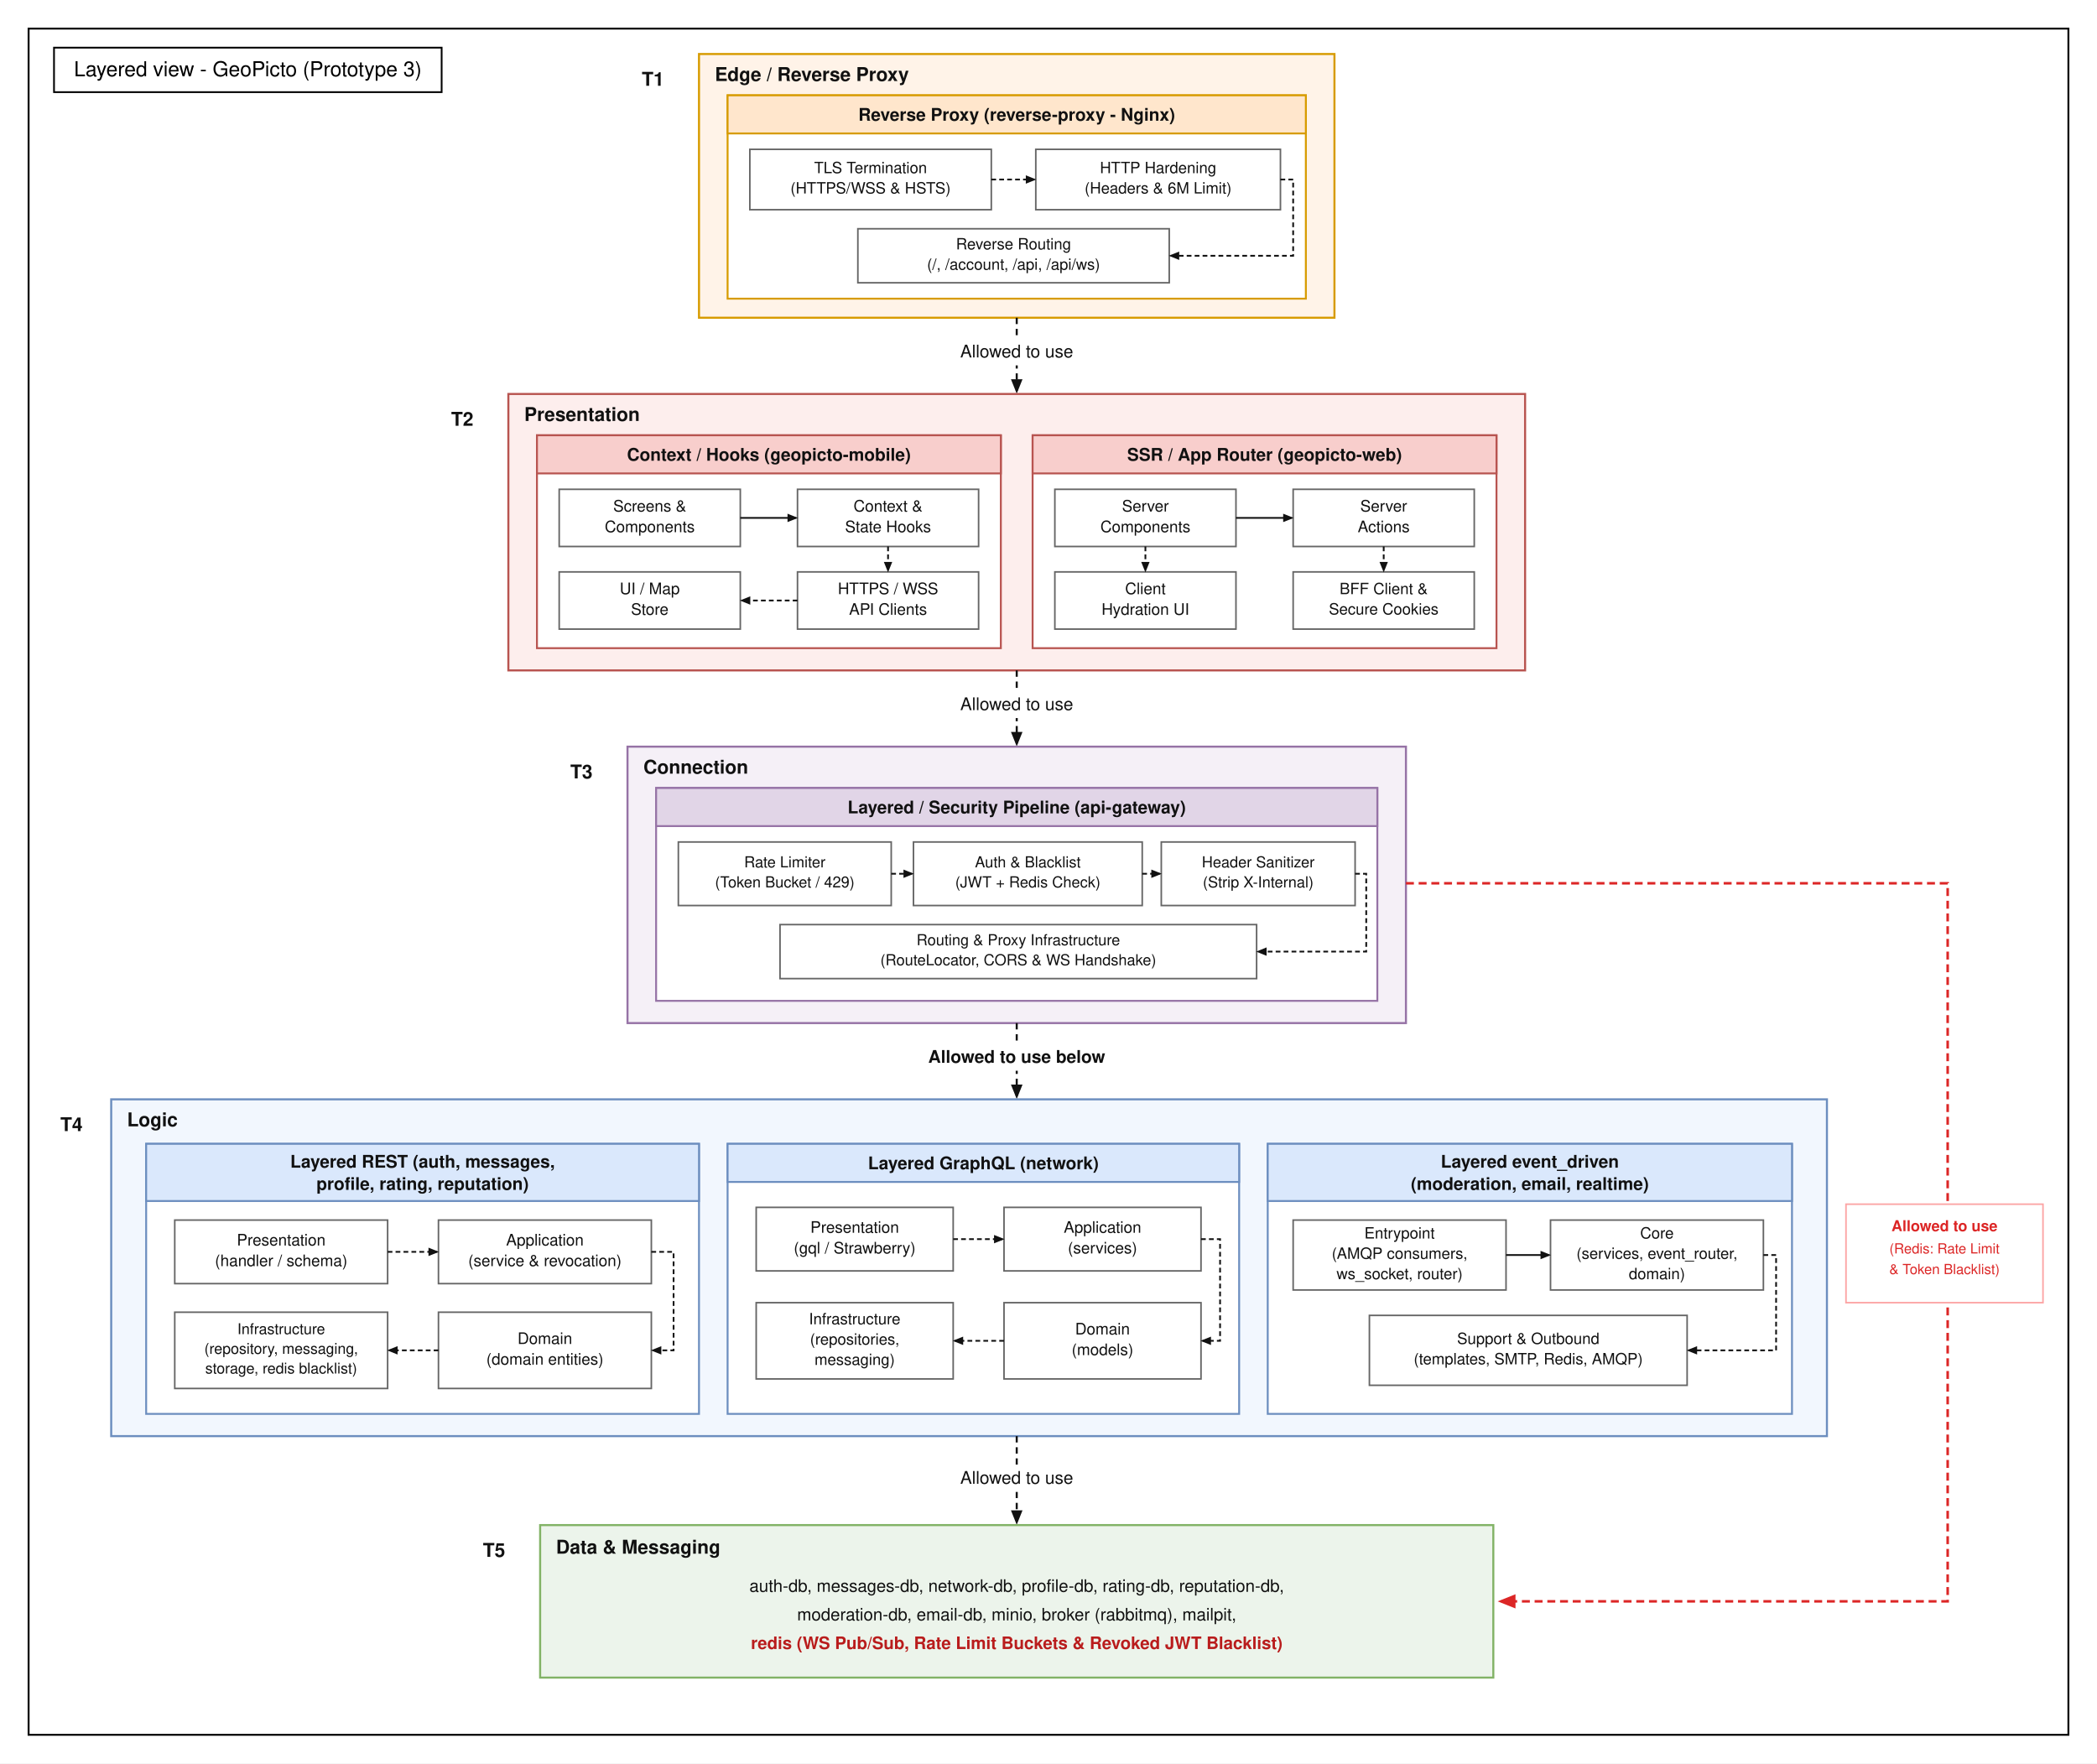
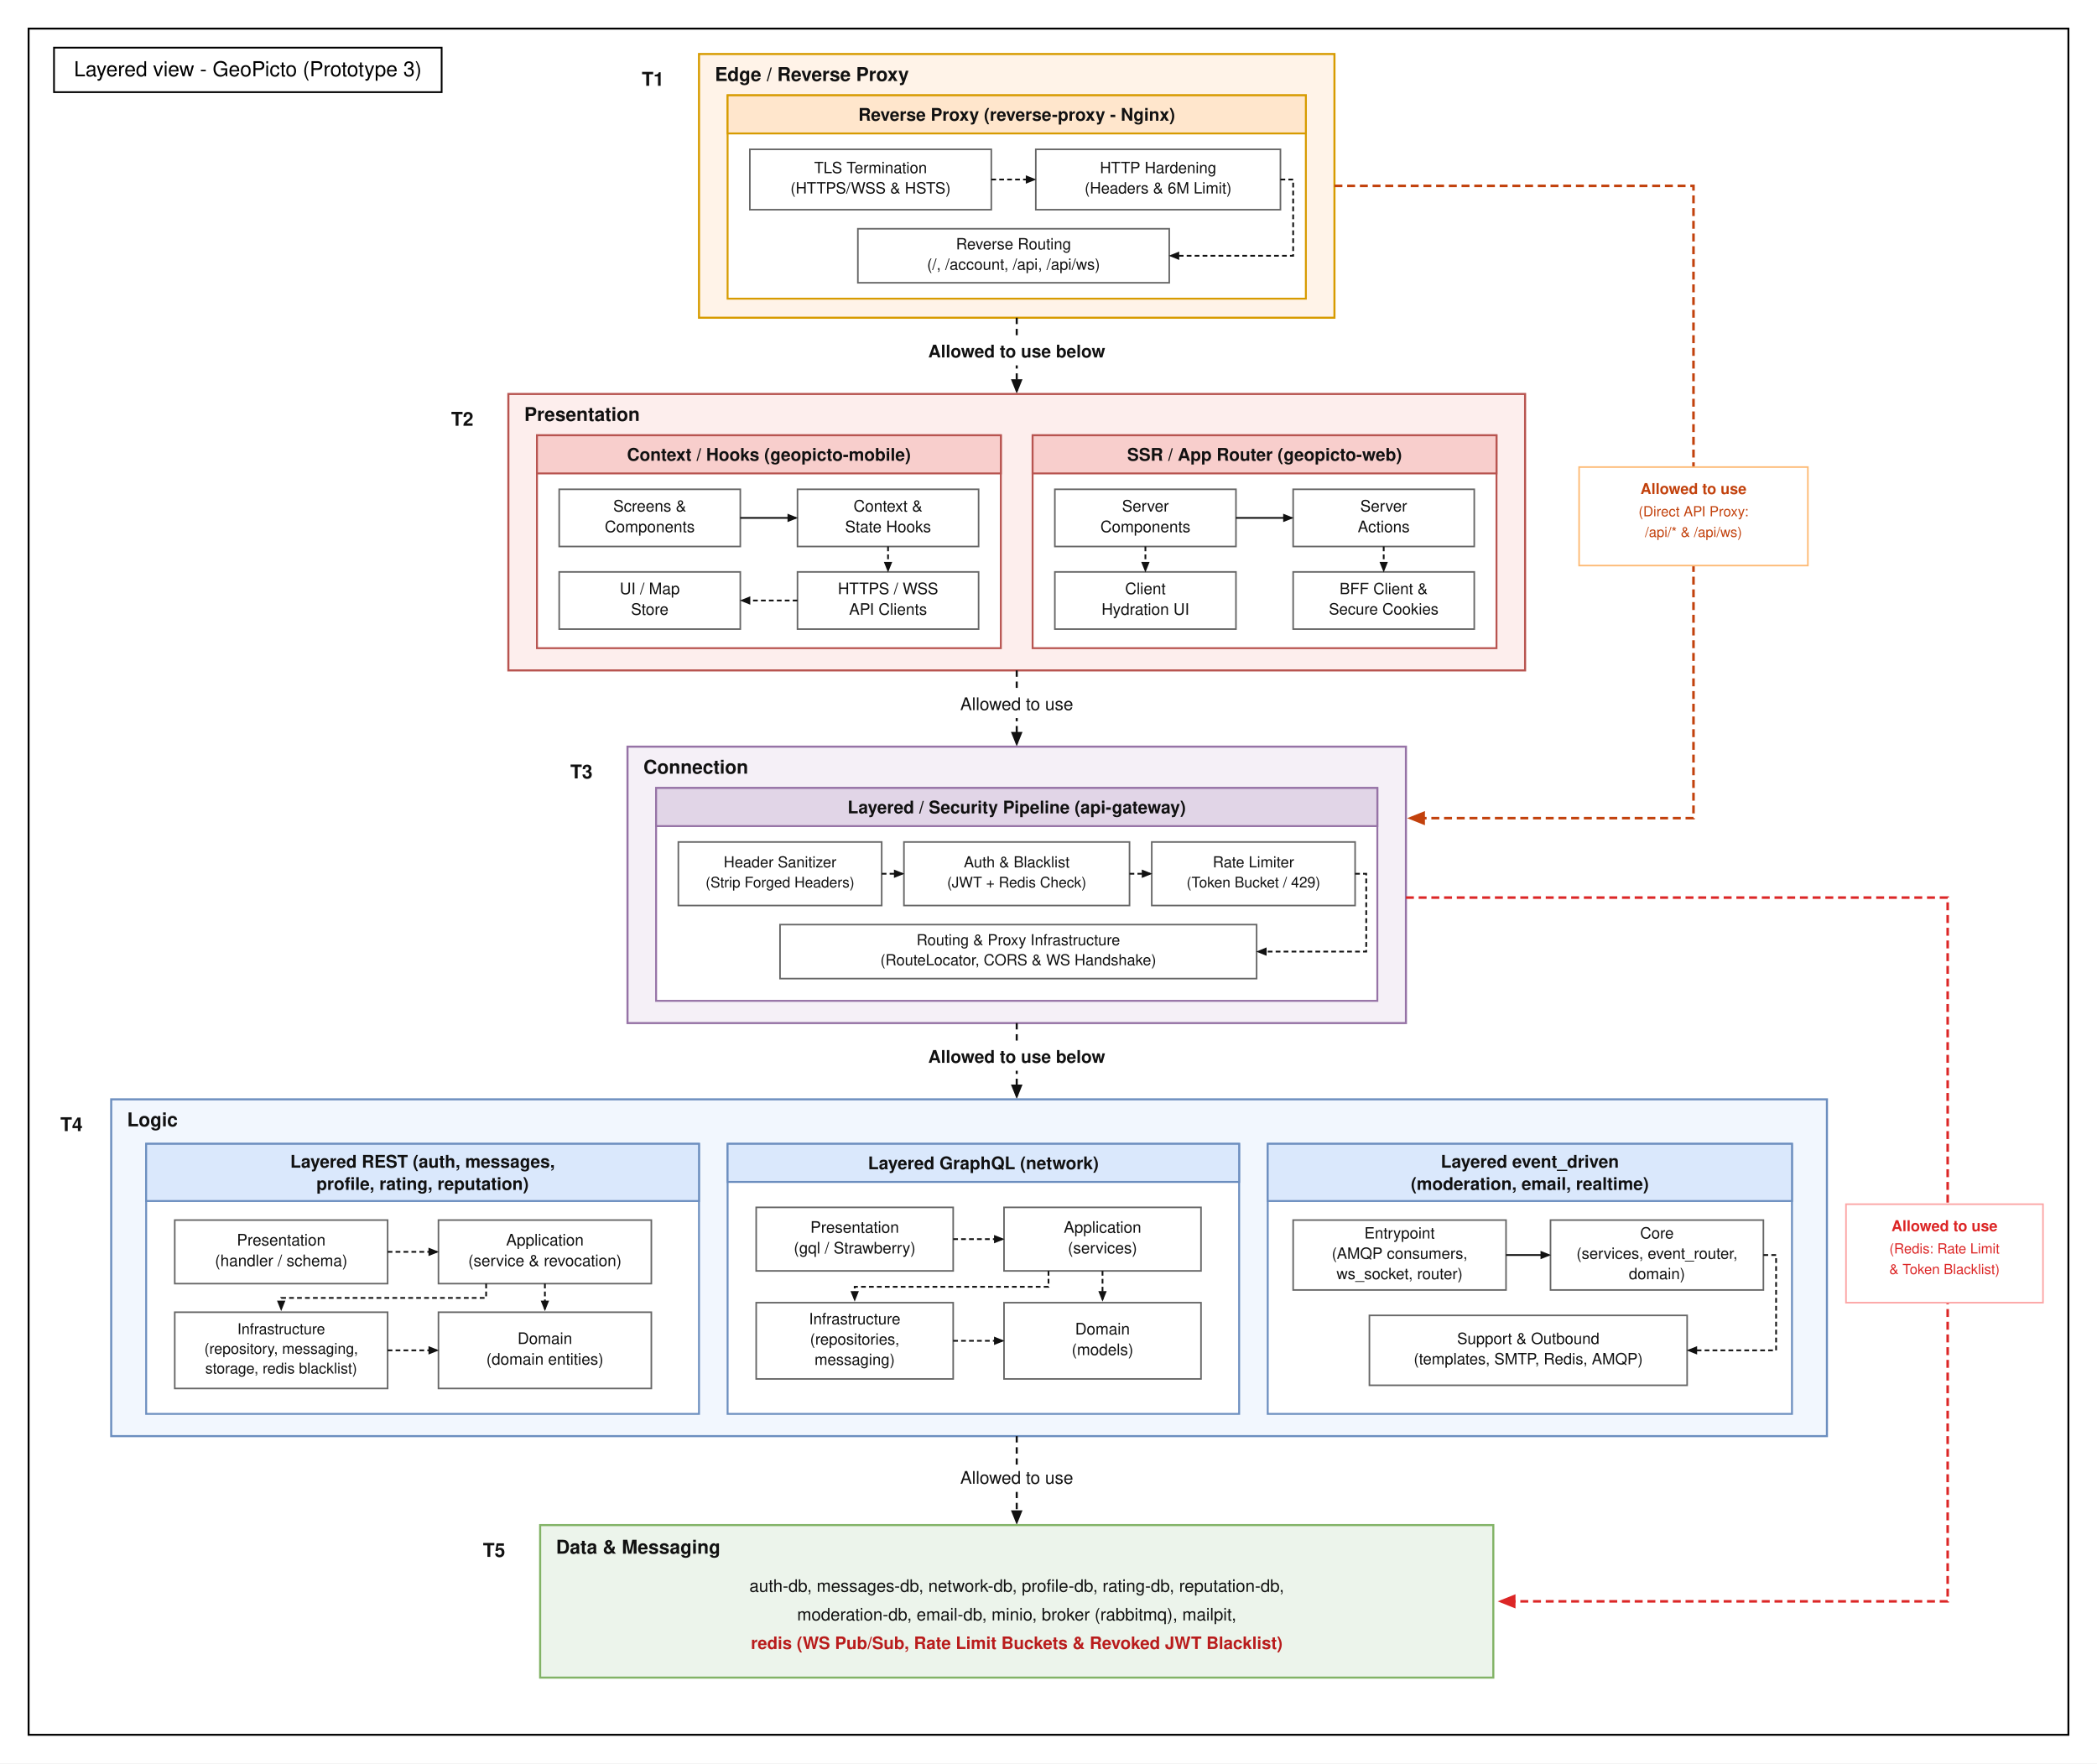
<svg xmlns="http://www.w3.org/2000/svg" viewBox="0 0 1320 1110" width="1320px" height="1110px" font-family="Helvetica, Arial, sans-serif">
  <rect width="100%" height="100%" fill="#ffffff" />
  <defs>
    <marker id="arrow-md" viewBox="0 0 10 10" refX="8" refY="5" markerWidth="7" markerHeight="7" orient="auto">
      <path d="M 0 1 L 10 5 L 0 9 z" fill="#111111" />
    </marker>
    <marker id="arrow-sm" viewBox="0 0 10 10" refX="8" refY="5" markerWidth="6" markerHeight="6" orient="auto">
      <path d="M 0 1 L 10 5 L 0 9 z" fill="#111111" />
    </marker>
    <marker id="arrow-red" viewBox="0 0 10 10" refX="8" refY="5" markerWidth="7" markerHeight="7" orient="auto">
      <path d="M 0 1 L 10 5 L 0 9 z" fill="#dc2626" />
+     </marker>
+     <marker id="arrow-orange" viewBox="0 0 10 10" refX="8" refY="5" markerWidth="7" markerHeight="7" orient="auto">
+       <path d="M 0 1 L 10 5 L 0 9 z" fill="#c2410c" />
    </marker>
  </defs>
  <rect x="18" y="18" width="1284" height="1074" fill="#ffffff" stroke="#000000" stroke-width="1.2" />
  <rect x="34" y="30" width="244" height="28" fill="#ffffff" stroke="#000000" stroke-width="1.1" />
  <text x="156" y="48" font-size="13" fill="#000000" text-anchor="middle">Layered view - GeoPicto (Prototype 3)</text>
  <text x="418" y="54" font-size="12" font-weight="700" fill="#111111" text-anchor="end">T1</text>
  <rect x="440" y="34" width="400" height="166" fill="#ffe6cc" fill-opacity="0.45" stroke="#d79b00" stroke-width="1.3" />
  <text x="450" y="51" font-size="12" font-weight="700" fill="#111111">Edge / Reverse Proxy</text>
  <rect x="458" y="60" width="364" height="128" fill="#ffffff" stroke="#d79b00" stroke-width="1.2" />
  <rect x="458" y="60" width="364" height="24" fill="#ffe6cc" stroke="#d79b00" stroke-width="1.2" />
  <text x="640.0" y="76" font-size="11" font-weight="700" fill="#111111" text-anchor="middle">Reverse Proxy (reverse-proxy - Nginx)</text>
  <rect x="472" y="94" width="152" height="38" rx="0" fill="#ffffff" stroke="#666666" stroke-width="1.0" />
  <text x="548.0" y="109.0" font-size="9.8" font-weight="400" fill="#111111" text-anchor="middle">TLS Termination</text>
  <text x="548.0" y="121.8" font-size="9.8" font-weight="400" fill="#111111" text-anchor="middle">(HTTPS/WSS &amp; HSTS)</text>
  <rect x="652" y="94" width="154" height="38" rx="0" fill="#ffffff" stroke="#666666" stroke-width="1.0" />
  <text x="729.0" y="109.0" font-size="9.8" font-weight="400" fill="#111111" text-anchor="middle">HTTP Hardening</text>
  <text x="729.0" y="121.8" font-size="9.8" font-weight="400" fill="#111111" text-anchor="middle">(Headers &amp; 6M Limit)</text>
  <rect x="540" y="144" width="196" height="34" rx="0" fill="#ffffff" stroke="#666666" stroke-width="1.0" />
  <text x="638.0" y="157.0" font-size="9.8" font-weight="400" fill="#111111" text-anchor="middle">Reverse Routing</text>
  <text x="638.0" y="169.8" font-size="9.8" font-weight="400" fill="#111111" text-anchor="middle">(/, /account, /api, /api/ws)</text>
  <line x1="624" y1="113" x2="651" y2="113" stroke="#111111" stroke-width="1.1" stroke-dasharray="3,2" marker-end="url(#arrow-sm)" />
  <path d="M 806,113 L 814,113 L 814,161 L 737,161" fill="none" stroke="#111111" stroke-width="1.1" stroke-dasharray="3,2" marker-end="url(#arrow-sm)" />
  <line x1="640" y1="200" x2="640" y2="246" stroke="#111111" stroke-width="1.3" stroke-dasharray="4,3" marker-end="url(#arrow-md)" />
-   <rect x="586" y="213" width="108" height="17" fill="#ffffff" />
-   <text x="640" y="225" font-size="11" fill="#111111" text-anchor="middle">Allowed to use</text>
+   <rect x="572" y="213" width="136" height="17" fill="#ffffff" />
+   <text x="640" y="225" font-size="11" font-weight="700" fill="#111111" text-anchor="middle">Allowed to use below</text>
+   <path d="M 840,117 L 1066,117 L 1066,515 L 888,515" fill="none" stroke="#c2410c" stroke-width="1.6" stroke-dasharray="5,3" marker-end="url(#arrow-orange)" />
+   <rect x="994" y="294" width="144" height="62" fill="#ffffff" stroke="#fdba74" stroke-width="1" />
+   <text x="1066" y="311" font-size="9.5" font-weight="700" fill="#c2410c" text-anchor="middle">Allowed to use</text>
+   <text x="1066" y="325" font-size="8.8" fill="#c2410c" text-anchor="middle">(Direct API Proxy:</text>
+   <text x="1066" y="338" font-size="8.8" fill="#c2410c" text-anchor="middle">/api/* &amp; /api/ws)</text>
  <text x="298" y="268" font-size="12" font-weight="700" fill="#111111" text-anchor="end">T2</text>
  <rect x="320" y="248" width="640" height="174" fill="#f8cecc" fill-opacity="0.35" stroke="#b85450" stroke-width="1.3" />
  <text x="330" y="265" font-size="12" font-weight="700" fill="#111111">Presentation</text>
  <rect x="338" y="274" width="292" height="134" fill="#ffffff" stroke="#b85450" stroke-width="1.2" />
  <rect x="338" y="274" width="292" height="24" fill="#f8cecc" stroke="#b85450" stroke-width="1.2" />
  <text x="484.0" y="290" font-size="11" font-weight="700" fill="#111111" text-anchor="middle">Context / Hooks (geopicto-mobile)</text>
  <rect x="352" y="308" width="114" height="36" rx="0" fill="#ffffff" stroke="#666666" stroke-width="1.0" />
  <text x="409.0" y="322.0" font-size="10" font-weight="400" fill="#111111" text-anchor="middle">Screens &amp;</text>
  <text x="409.0" y="335.0" font-size="10" font-weight="400" fill="#111111" text-anchor="middle">Components</text>
  <rect x="502" y="308" width="114" height="36" rx="0" fill="#ffffff" stroke="#666666" stroke-width="1.0" />
  <text x="559.0" y="322.0" font-size="10" font-weight="400" fill="#111111" text-anchor="middle">Context &amp;</text>
  <text x="559.0" y="335.0" font-size="10" font-weight="400" fill="#111111" text-anchor="middle">State Hooks</text>
  <rect x="352" y="360" width="114" height="36" rx="0" fill="#ffffff" stroke="#666666" stroke-width="1.0" />
  <text x="409.0" y="374.0" font-size="10" font-weight="400" fill="#111111" text-anchor="middle">UI / Map</text>
  <text x="409.0" y="387.0" font-size="10" font-weight="400" fill="#111111" text-anchor="middle">Store</text>
  <rect x="502" y="360" width="114" height="36" rx="0" fill="#ffffff" stroke="#666666" stroke-width="1.0" />
  <text x="559.0" y="374.0" font-size="10" font-weight="400" fill="#111111" text-anchor="middle">HTTPS / WSS</text>
  <text x="559.0" y="387.0" font-size="10" font-weight="400" fill="#111111" text-anchor="middle">API Clients</text>
  <line x1="466" y1="326" x2="501" y2="326" stroke="#111111" stroke-width="1.1" marker-end="url(#arrow-sm)" />
  <path d="M 559,344 L 559,359" fill="none" stroke="#111111" stroke-width="1.1" stroke-dasharray="3,2" marker-end="url(#arrow-sm)" />
  <line x1="502" y1="378" x2="467" y2="378" stroke="#111111" stroke-width="1.1" stroke-dasharray="3,2" marker-end="url(#arrow-sm)" />
  <rect x="650" y="274" width="292" height="134" fill="#ffffff" stroke="#b85450" stroke-width="1.2" />
  <rect x="650" y="274" width="292" height="24" fill="#f8cecc" stroke="#b85450" stroke-width="1.2" />
  <text x="796.0" y="290" font-size="11" font-weight="700" fill="#111111" text-anchor="middle">SSR / App Router (geopicto-web)</text>
  <rect x="664" y="308" width="114" height="36" rx="0" fill="#ffffff" stroke="#666666" stroke-width="1.0" />
  <text x="721.0" y="322.0" font-size="10" font-weight="400" fill="#111111" text-anchor="middle">Server</text>
  <text x="721.0" y="335.0" font-size="10" font-weight="400" fill="#111111" text-anchor="middle">Components</text>
  <rect x="814" y="308" width="114" height="36" rx="0" fill="#ffffff" stroke="#666666" stroke-width="1.0" />
  <text x="871.0" y="322.0" font-size="10" font-weight="400" fill="#111111" text-anchor="middle">Server</text>
  <text x="871.0" y="335.0" font-size="10" font-weight="400" fill="#111111" text-anchor="middle">Actions</text>
  <rect x="664" y="360" width="114" height="36" rx="0" fill="#ffffff" stroke="#666666" stroke-width="1.0" />
  <text x="721.0" y="374.0" font-size="10" font-weight="400" fill="#111111" text-anchor="middle">Client</text>
  <text x="721.0" y="387.0" font-size="10" font-weight="400" fill="#111111" text-anchor="middle">Hydration UI</text>
  <rect x="814" y="360" width="114" height="36" rx="0" fill="#ffffff" stroke="#666666" stroke-width="1.0" />
  <text x="871.0" y="374.0" font-size="9.8" font-weight="400" fill="#111111" text-anchor="middle">BFF Client &amp;</text>
  <text x="871.0" y="386.8" font-size="9.8" font-weight="400" fill="#111111" text-anchor="middle">Secure Cookies</text>
  <line x1="778" y1="326" x2="813" y2="326" stroke="#111111" stroke-width="1.1" marker-end="url(#arrow-sm)" />
  <path d="M 871,344 L 871,359" fill="none" stroke="#111111" stroke-width="1.1" stroke-dasharray="3,2" marker-end="url(#arrow-sm)" />
  <path d="M 721,344 L 721,359" fill="none" stroke="#111111" stroke-width="1.1" stroke-dasharray="3,2" marker-end="url(#arrow-sm)" />
  <line x1="640" y1="422" x2="640" y2="468" stroke="#111111" stroke-width="1.3" stroke-dasharray="4,3" marker-end="url(#arrow-md)" />
  <rect x="586" y="435" width="108" height="17" fill="#ffffff" />
  <text x="640" y="447" font-size="11" fill="#111111" text-anchor="middle">Allowed to use</text>
  <text x="373" y="490" font-size="12" font-weight="700" fill="#111111" text-anchor="end">T3</text>
  <rect x="395" y="470" width="490" height="174" fill="#e1d5e7" fill-opacity="0.35" stroke="#9673a6" stroke-width="1.3" />
  <text x="405" y="487" font-size="12" font-weight="700" fill="#111111">Connection</text>
  <rect x="413" y="496" width="454" height="134" fill="#ffffff" stroke="#9673a6" stroke-width="1.2" />
  <rect x="413" y="496" width="454" height="24" fill="#e1d5e7" stroke="#9673a6" stroke-width="1.2" />
  <text x="640.0" y="512" font-size="11" font-weight="700" fill="#111111" text-anchor="middle">Layered / Security Pipeline (api-gateway)</text>
-   <rect x="427" y="530" width="134" height="40" rx="0" fill="#ffffff" stroke="#666666" stroke-width="1.0" />
-   <text x="494.0" y="546.0" font-size="9.6" font-weight="400" fill="#111111" text-anchor="middle">Rate Limiter</text>
-   <text x="494.0" y="558.6" font-size="9.6" font-weight="400" fill="#111111" text-anchor="middle">(Token Bucket / 429)</text>
-   <rect x="575" y="530" width="144" height="40" rx="0" fill="#ffffff" stroke="#666666" stroke-width="1.0" />
-   <text x="647.0" y="546.0" font-size="9.6" font-weight="400" fill="#111111" text-anchor="middle">Auth &amp; Blacklist</text>
-   <text x="647.0" y="558.6" font-size="9.6" font-weight="400" fill="#111111" text-anchor="middle">(JWT + Redis Check)</text>
-   <rect x="731" y="530" width="122" height="40" rx="0" fill="#ffffff" stroke="#666666" stroke-width="1.0" />
-   <text x="792.0" y="546.0" font-size="9.6" font-weight="400" fill="#111111" text-anchor="middle">Header Sanitizer</text>
-   <text x="792.0" y="558.6" font-size="9.6" font-weight="400" fill="#111111" text-anchor="middle">(Strip X-Internal)</text>
+   <rect x="427" y="530" width="128" height="40" rx="0" fill="#ffffff" stroke="#666666" stroke-width="1.0" />
+   <text x="491.0" y="546.0" font-size="9.6" font-weight="400" fill="#111111" text-anchor="middle">Header Sanitizer</text>
+   <text x="491.0" y="558.6" font-size="9.2" font-weight="400" fill="#111111" text-anchor="middle">(Strip Forged Headers)</text>
+   <rect x="569" y="530" width="142" height="40" rx="0" fill="#ffffff" stroke="#666666" stroke-width="1.0" />
+   <text x="640.0" y="546.0" font-size="9.6" font-weight="400" fill="#111111" text-anchor="middle">Auth &amp; Blacklist</text>
+   <text x="640.0" y="558.6" font-size="9.2" font-weight="400" fill="#111111" text-anchor="middle">(JWT + Redis Check)</text>
+   <rect x="725" y="530" width="128" height="40" rx="0" fill="#ffffff" stroke="#666666" stroke-width="1.0" />
+   <text x="789.0" y="546.0" font-size="9.6" font-weight="400" fill="#111111" text-anchor="middle">Rate Limiter</text>
+   <text x="789.0" y="558.6" font-size="9.2" font-weight="400" fill="#111111" text-anchor="middle">(Token Bucket / 429)</text>
  <rect x="491" y="582" width="300" height="34" rx="0" fill="#ffffff" stroke="#666666" stroke-width="1.0" />
  <text x="641.0" y="595.0" font-size="9.6" font-weight="400" fill="#111111" text-anchor="middle">Routing &amp; Proxy Infrastructure</text>
  <text x="641.0" y="607.6" font-size="9.6" font-weight="400" fill="#111111" text-anchor="middle">(RouteLocator, CORS &amp; WS Handshake)</text>
-   <line x1="561" y1="550" x2="574" y2="550" stroke="#111111" stroke-width="1.1" stroke-dasharray="3,2" marker-end="url(#arrow-sm)" />
-   <line x1="719" y1="550" x2="730" y2="550" stroke="#111111" stroke-width="1.1" stroke-dasharray="3,2" marker-end="url(#arrow-sm)" />
+   <line x1="555" y1="550" x2="568" y2="550" stroke="#111111" stroke-width="1.1" stroke-dasharray="3,2" marker-end="url(#arrow-sm)" />
+   <line x1="711" y1="550" x2="724" y2="550" stroke="#111111" stroke-width="1.1" stroke-dasharray="3,2" marker-end="url(#arrow-sm)" />
  <path d="M 853,550 L 860,550 L 860,599 L 792,599" fill="none" stroke="#111111" stroke-width="1.1" stroke-dasharray="3,2" marker-end="url(#arrow-sm)" />
  <line x1="640" y1="644" x2="640" y2="690" stroke="#111111" stroke-width="1.3" stroke-dasharray="4,3" marker-end="url(#arrow-md)" />
  <rect x="572" y="657" width="136" height="17" fill="#ffffff" />
  <text x="640" y="669" font-size="11" font-weight="700" fill="#111111" text-anchor="middle">Allowed to use below</text>
  <text x="52" y="712" font-size="12" font-weight="700" fill="#111111" text-anchor="end">T4</text>
  <rect x="70" y="692" width="1080" height="212" fill="#dae8fc" fill-opacity="0.35" stroke="#6c8ebf" stroke-width="1.3" />
  <text x="80" y="709" font-size="12" font-weight="700" fill="#111111">Logic</text>
  <rect x="92" y="720" width="348" height="170" fill="#ffffff" stroke="#6c8ebf" stroke-width="1.2" />
  <rect x="92" y="720" width="348" height="36" fill="#dae8fc" stroke="#6c8ebf" stroke-width="1.2" />
  <text x="266.0" y="735" font-size="11" font-weight="700" fill="#111111" text-anchor="middle">Layered REST (auth, messages,</text>
  <text x="266.0" y="749" font-size="11" font-weight="700" fill="#111111" text-anchor="middle">profile, rating, reputation)</text>
  <rect x="110" y="768" width="134" height="40" rx="0" fill="#ffffff" stroke="#666666" stroke-width="1.0" />
  <text x="177.0" y="784.0" font-size="10" font-weight="400" fill="#111111" text-anchor="middle">Presentation</text>
  <text x="177.0" y="797.0" font-size="10" font-weight="400" fill="#111111" text-anchor="middle">(handler / schema)</text>
  <rect x="276" y="768" width="134" height="40" rx="0" fill="#ffffff" stroke="#666666" stroke-width="1.0" />
  <text x="343.0" y="784.0" font-size="10" font-weight="400" fill="#111111" text-anchor="middle">Application</text>
  <text x="343.0" y="797.0" font-size="10" font-weight="400" fill="#111111" text-anchor="middle">(service &amp; revocation)</text>
  <rect x="110" y="826" width="134" height="48" rx="0" fill="#ffffff" stroke="#666666" stroke-width="1.0" />
  <text x="177.0" y="839.8" font-size="9.4" font-weight="400" fill="#111111" text-anchor="middle">Infrastructure</text>
  <text x="177.0" y="852.2" font-size="9.4" font-weight="400" fill="#111111" text-anchor="middle">(repository, messaging,</text>
  <text x="177.0" y="864.6" font-size="9.4" font-weight="400" fill="#111111" text-anchor="middle">storage, redis blacklist)</text>
  <rect x="276" y="826" width="134" height="48" rx="0" fill="#ffffff" stroke="#666666" stroke-width="1.0" />
  <text x="343.0" y="846.0" font-size="10" font-weight="400" fill="#111111" text-anchor="middle">Domain</text>
  <text x="343.0" y="859.0" font-size="10" font-weight="400" fill="#111111" text-anchor="middle">(domain entities)</text>
  <line x1="244" y1="788" x2="275" y2="788" stroke="#111111" stroke-width="1.1" stroke-dasharray="3,2" marker-end="url(#arrow-sm)" />
-   <path d="M 410,788 L 424,788 L 424,850 L 411,850" fill="none" stroke="#111111" stroke-width="1.1" stroke-dasharray="3,2" marker-end="url(#arrow-sm)" />
-   <line x1="276" y1="850" x2="245" y2="850" stroke="#111111" stroke-width="1.1" stroke-dasharray="3,2" marker-end="url(#arrow-sm)" />
+   <line x1="343" y1="808" x2="343" y2="824" stroke="#111111" stroke-width="1.1" stroke-dasharray="3,2" marker-end="url(#arrow-sm)" />
+   <path d="M 306,808 L 306,817 L 177,817 L 177,824" fill="none" stroke="#111111" stroke-width="1.1" stroke-dasharray="3,2" marker-end="url(#arrow-sm)" />
+   <line x1="244" y1="850" x2="275" y2="850" stroke="#111111" stroke-width="1.1" stroke-dasharray="3,2" marker-end="url(#arrow-sm)" />
  <rect x="458" y="720" width="322" height="170" fill="#ffffff" stroke="#6c8ebf" stroke-width="1.2" />
  <rect x="458" y="720" width="322" height="24" fill="#dae8fc" stroke="#6c8ebf" stroke-width="1.2" />
  <text x="619.0" y="736" font-size="11" font-weight="700" fill="#111111" text-anchor="middle">Layered GraphQL (network)</text>
  <rect x="476" y="760" width="124" height="40" rx="0" fill="#ffffff" stroke="#666666" stroke-width="1.0" />
  <text x="538.0" y="776.0" font-size="10" font-weight="400" fill="#111111" text-anchor="middle">Presentation</text>
  <text x="538.0" y="789.0" font-size="10" font-weight="400" fill="#111111" text-anchor="middle">(gql / Strawberry)</text>
  <rect x="632" y="760" width="124" height="40" rx="0" fill="#ffffff" stroke="#666666" stroke-width="1.0" />
  <text x="694.0" y="776.0" font-size="10" font-weight="400" fill="#111111" text-anchor="middle">Application</text>
  <text x="694.0" y="789.0" font-size="10" font-weight="400" fill="#111111" text-anchor="middle">(services)</text>
  <rect x="476" y="820" width="124" height="48" rx="0" fill="#ffffff" stroke="#666666" stroke-width="1.0" />
  <text x="538.0" y="833.6" font-size="9.8" font-weight="400" fill="#111111" text-anchor="middle">Infrastructure</text>
  <text x="538.0" y="846.4" font-size="9.8" font-weight="400" fill="#111111" text-anchor="middle">(repositories,</text>
  <text x="538.0" y="859.2" font-size="9.8" font-weight="400" fill="#111111" text-anchor="middle">messaging)</text>
  <rect x="632" y="820" width="124" height="48" rx="0" fill="#ffffff" stroke="#666666" stroke-width="1.0" />
  <text x="694.0" y="840.0" font-size="10" font-weight="400" fill="#111111" text-anchor="middle">Domain</text>
  <text x="694.0" y="853.0" font-size="10" font-weight="400" fill="#111111" text-anchor="middle">(models)</text>
  <line x1="600" y1="780" x2="631" y2="780" stroke="#111111" stroke-width="1.1" stroke-dasharray="3,2" marker-end="url(#arrow-sm)" />
-   <path d="M 756,780 L 768,780 L 768,844 L 757,844" fill="none" stroke="#111111" stroke-width="1.1" stroke-dasharray="3,2" marker-end="url(#arrow-sm)" />
-   <line x1="632" y1="844" x2="601" y2="844" stroke="#111111" stroke-width="1.1" stroke-dasharray="3,2" marker-end="url(#arrow-sm)" />
+   <line x1="694" y1="800" x2="694" y2="818" stroke="#111111" stroke-width="1.1" stroke-dasharray="3,2" marker-end="url(#arrow-sm)" />
+   <path d="M 660,800 L 660,810 L 538,810 L 538,818" fill="none" stroke="#111111" stroke-width="1.1" stroke-dasharray="3,2" marker-end="url(#arrow-sm)" />
+   <line x1="600" y1="844" x2="631" y2="844" stroke="#111111" stroke-width="1.1" stroke-dasharray="3,2" marker-end="url(#arrow-sm)" />
  <rect x="798" y="720" width="330" height="170" fill="#ffffff" stroke="#6c8ebf" stroke-width="1.2" />
  <rect x="798" y="720" width="330" height="36" fill="#dae8fc" stroke="#6c8ebf" stroke-width="1.2" />
  <text x="963.0" y="735" font-size="11" font-weight="700" fill="#111111" text-anchor="middle">Layered event_driven</text>
  <text x="963.0" y="749" font-size="11" font-weight="700" fill="#111111" text-anchor="middle">(moderation, email, realtime)</text>
  <rect x="814" y="768" width="134" height="44" rx="0" fill="#ffffff" stroke="#666666" stroke-width="1.0" />
  <text x="881.0" y="779.6" font-size="9.8" font-weight="400" fill="#111111" text-anchor="middle">Entrypoint</text>
  <text x="881.0" y="792.4" font-size="9.8" font-weight="400" fill="#111111" text-anchor="middle">(AMQP consumers,</text>
  <text x="881.0" y="805.2" font-size="9.8" font-weight="400" fill="#111111" text-anchor="middle">ws_socket, router)</text>
  <rect x="976" y="768" width="134" height="44" rx="0" fill="#ffffff" stroke="#666666" stroke-width="1.0" />
  <text x="1043.0" y="779.6" font-size="9.8" font-weight="400" fill="#111111" text-anchor="middle">Core</text>
  <text x="1043.0" y="792.4" font-size="9.8" font-weight="400" fill="#111111" text-anchor="middle">(services, event_router,</text>
  <text x="1043.0" y="805.2" font-size="9.8" font-weight="400" fill="#111111" text-anchor="middle">domain)</text>
  <rect x="862" y="828" width="200" height="44" rx="0" fill="#ffffff" stroke="#666666" stroke-width="1.0" />
  <text x="962.0" y="846.0" font-size="9.8" font-weight="400" fill="#111111" text-anchor="middle">Support &amp; Outbound</text>
  <text x="962.0" y="858.8" font-size="9.8" font-weight="400" fill="#111111" text-anchor="middle">(templates, SMTP, Redis, AMQP)</text>
  <line x1="948" y1="790" x2="975" y2="790" stroke="#111111" stroke-width="1.1" marker-end="url(#arrow-sm)" />
  <path d="M 1110,790 L 1118,790 L 1118,850 L 1063,850" fill="none" stroke="#111111" stroke-width="1.1" stroke-dasharray="3,2" marker-end="url(#arrow-sm)" />
  <line x1="640" y1="904" x2="640" y2="958" stroke="#111111" stroke-width="1.3" stroke-dasharray="4,3" marker-end="url(#arrow-md)" />
  <rect x="586" y="922" width="108" height="17" fill="#ffffff" />
  <text x="640" y="934" font-size="11" fill="#111111" text-anchor="middle">Allowed to use</text>
-   <path d="M 885,556 L 1226,556 L 1226,1008 L 945,1008" fill="none" stroke="#dc2626" stroke-width="1.6" stroke-dasharray="5,3" marker-end="url(#arrow-red)" />
+   <path d="M 885,565 L 1226,565 L 1226,1008 L 945,1008" fill="none" stroke="#dc2626" stroke-width="1.6" stroke-dasharray="5,3" marker-end="url(#arrow-red)" />
  <rect x="1162" y="758" width="124" height="62" fill="#ffffff" stroke="#fca5a5" stroke-width="1" />
  <text x="1224" y="775" font-size="9.5" font-weight="700" fill="#dc2626" text-anchor="middle">Allowed to use</text>
  <text x="1224" y="789" font-size="8.8" fill="#dc2626" text-anchor="middle">(Redis: Rate Limit</text>
  <text x="1224" y="802" font-size="8.8" fill="#dc2626" text-anchor="middle">&amp; Token Blacklist)</text>
  <text x="318" y="980" font-size="12" font-weight="700" fill="#111111" text-anchor="end">T5</text>
  <rect x="340" y="960" width="600" height="96" fill="#d5e8d4" fill-opacity="0.45" stroke="#82b366" stroke-width="1.3" />
  <text x="350" y="978" font-size="12" font-weight="700" fill="#111111">Data &amp; Messaging</text>
  <text x="640.0" y="1002" font-size="10.8" fill="#111111" text-anchor="middle">auth-db, messages-db, network-db, profile-db, rating-db, reputation-db,</text>
  <text x="640.0" y="1020" font-size="10.8" fill="#111111" text-anchor="middle">moderation-db, email-db, minio, broker (rabbitmq), mailpit,</text>
  <text x="640.0" y="1038" font-size="10.8" font-weight="700" fill="#b91c1c" text-anchor="middle">redis (WS Pub/Sub, Rate Limit Buckets &amp; Revoked JWT Blacklist)</text>
</svg>
